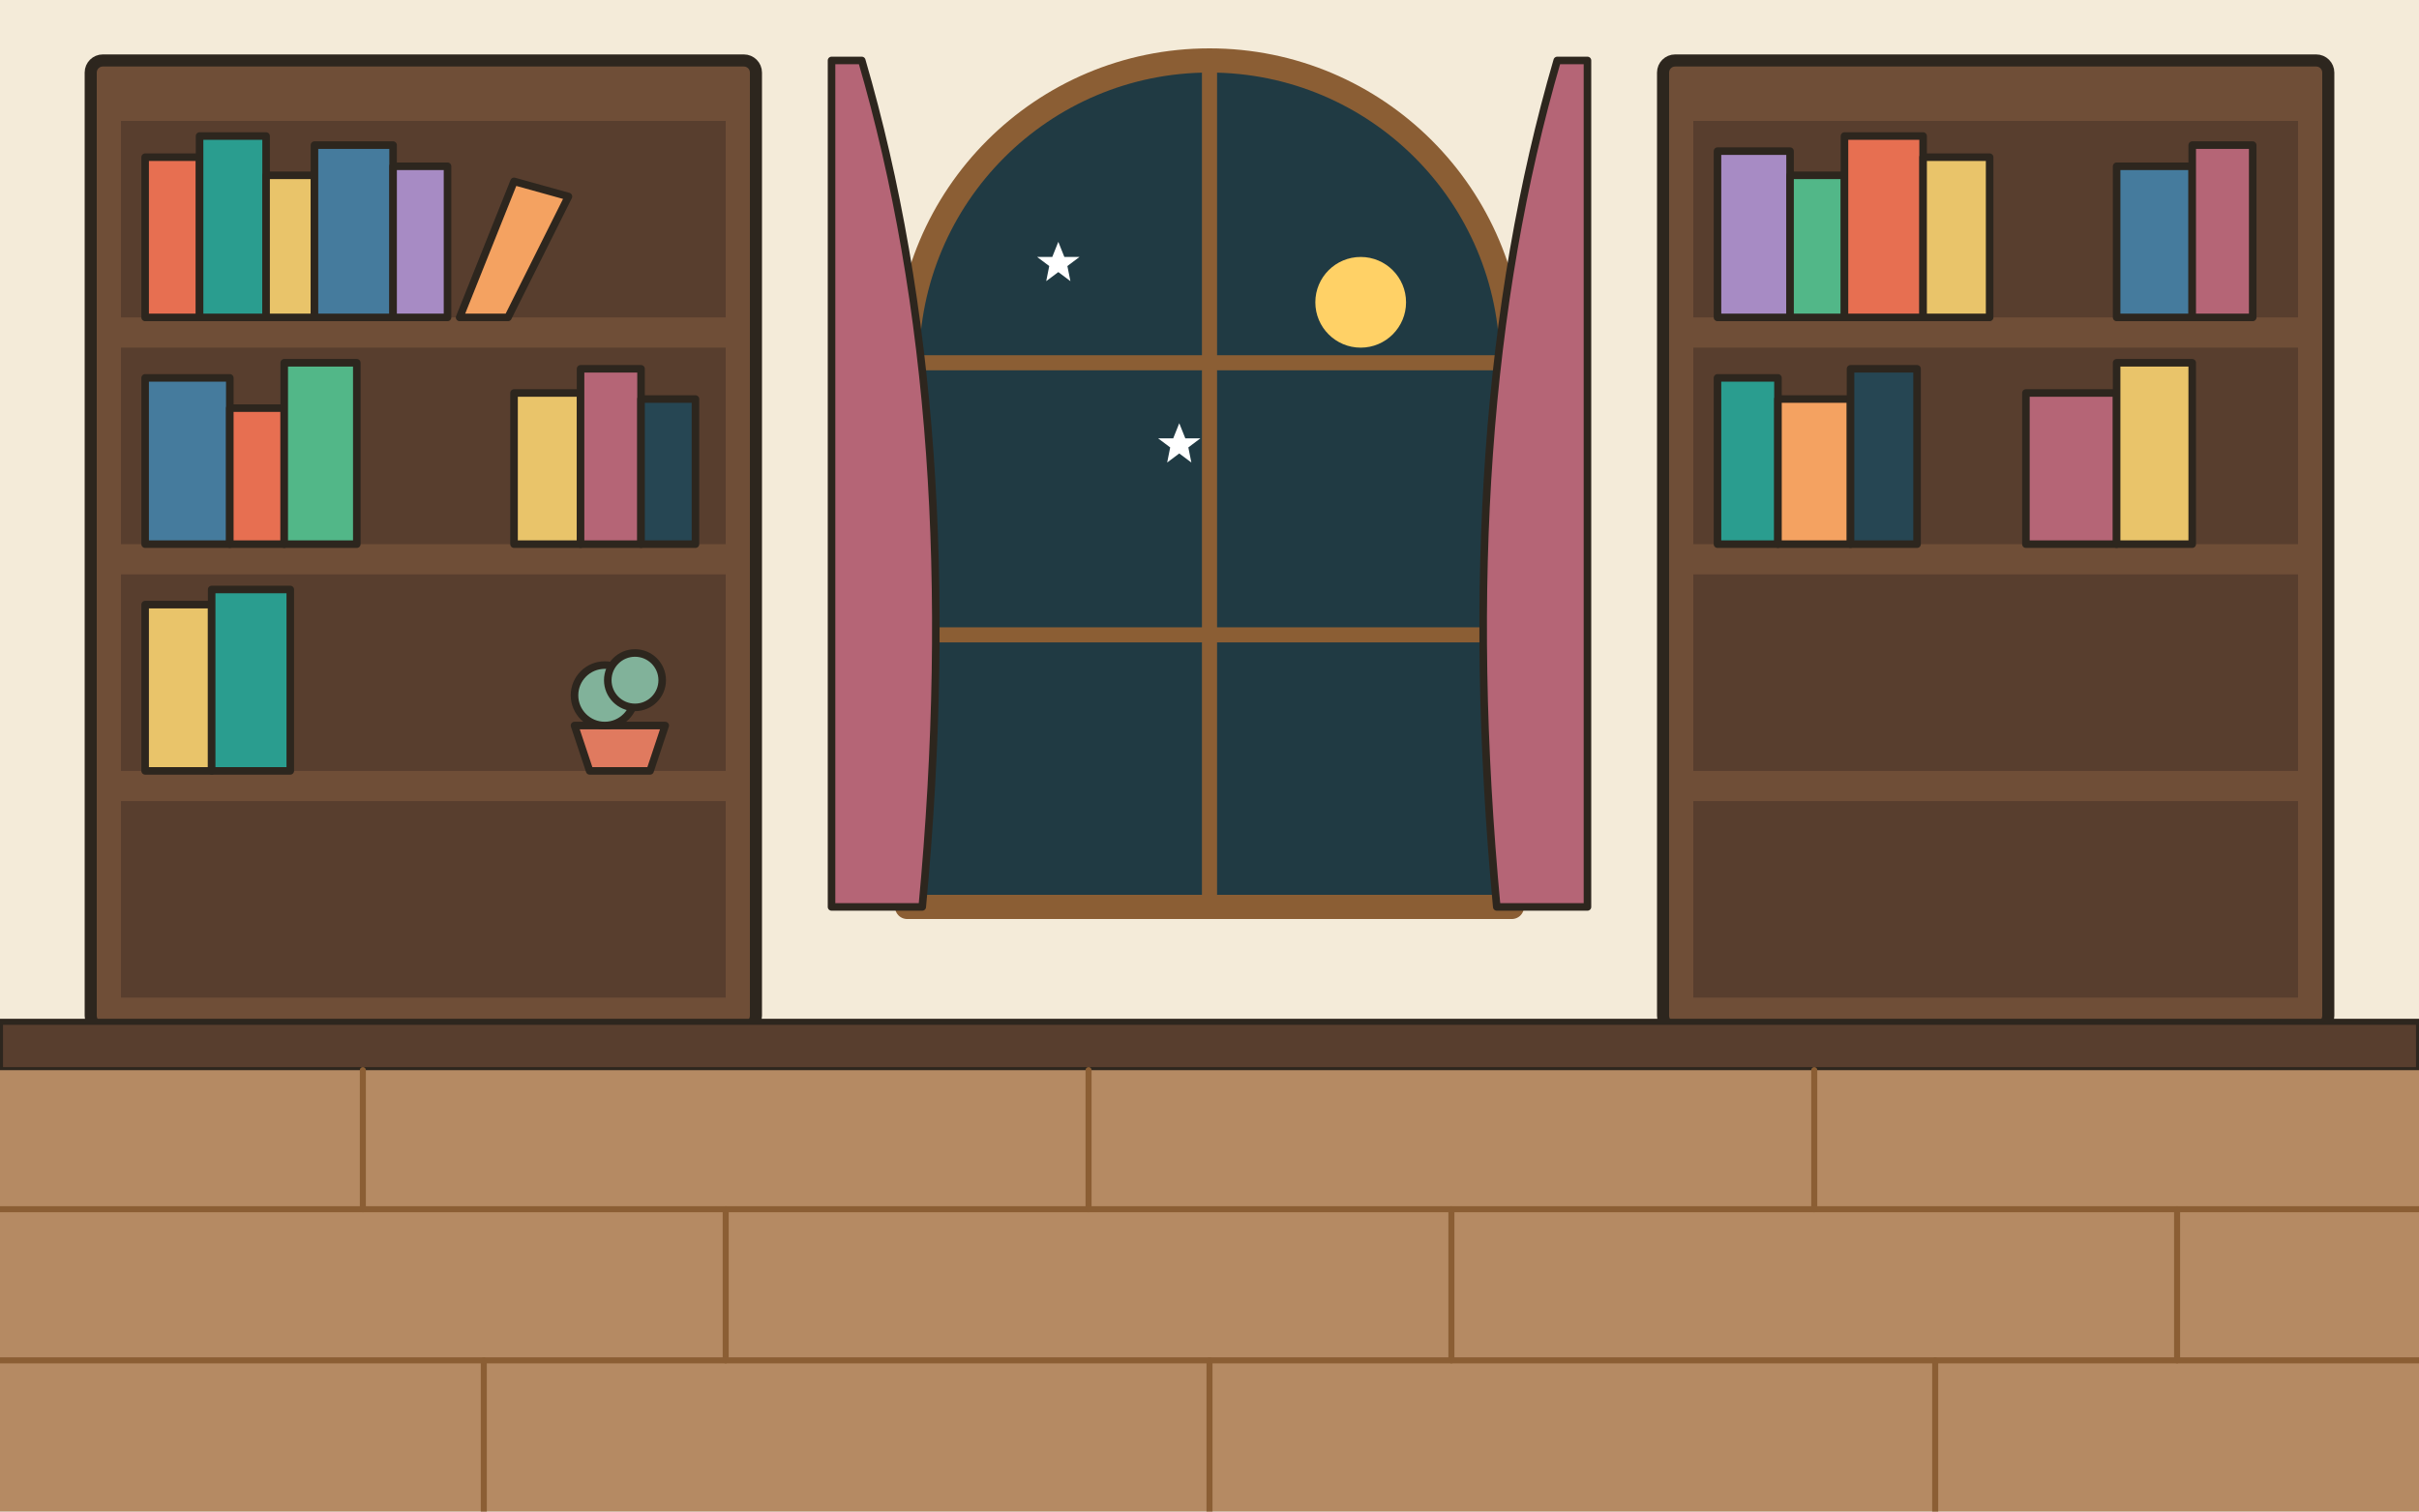
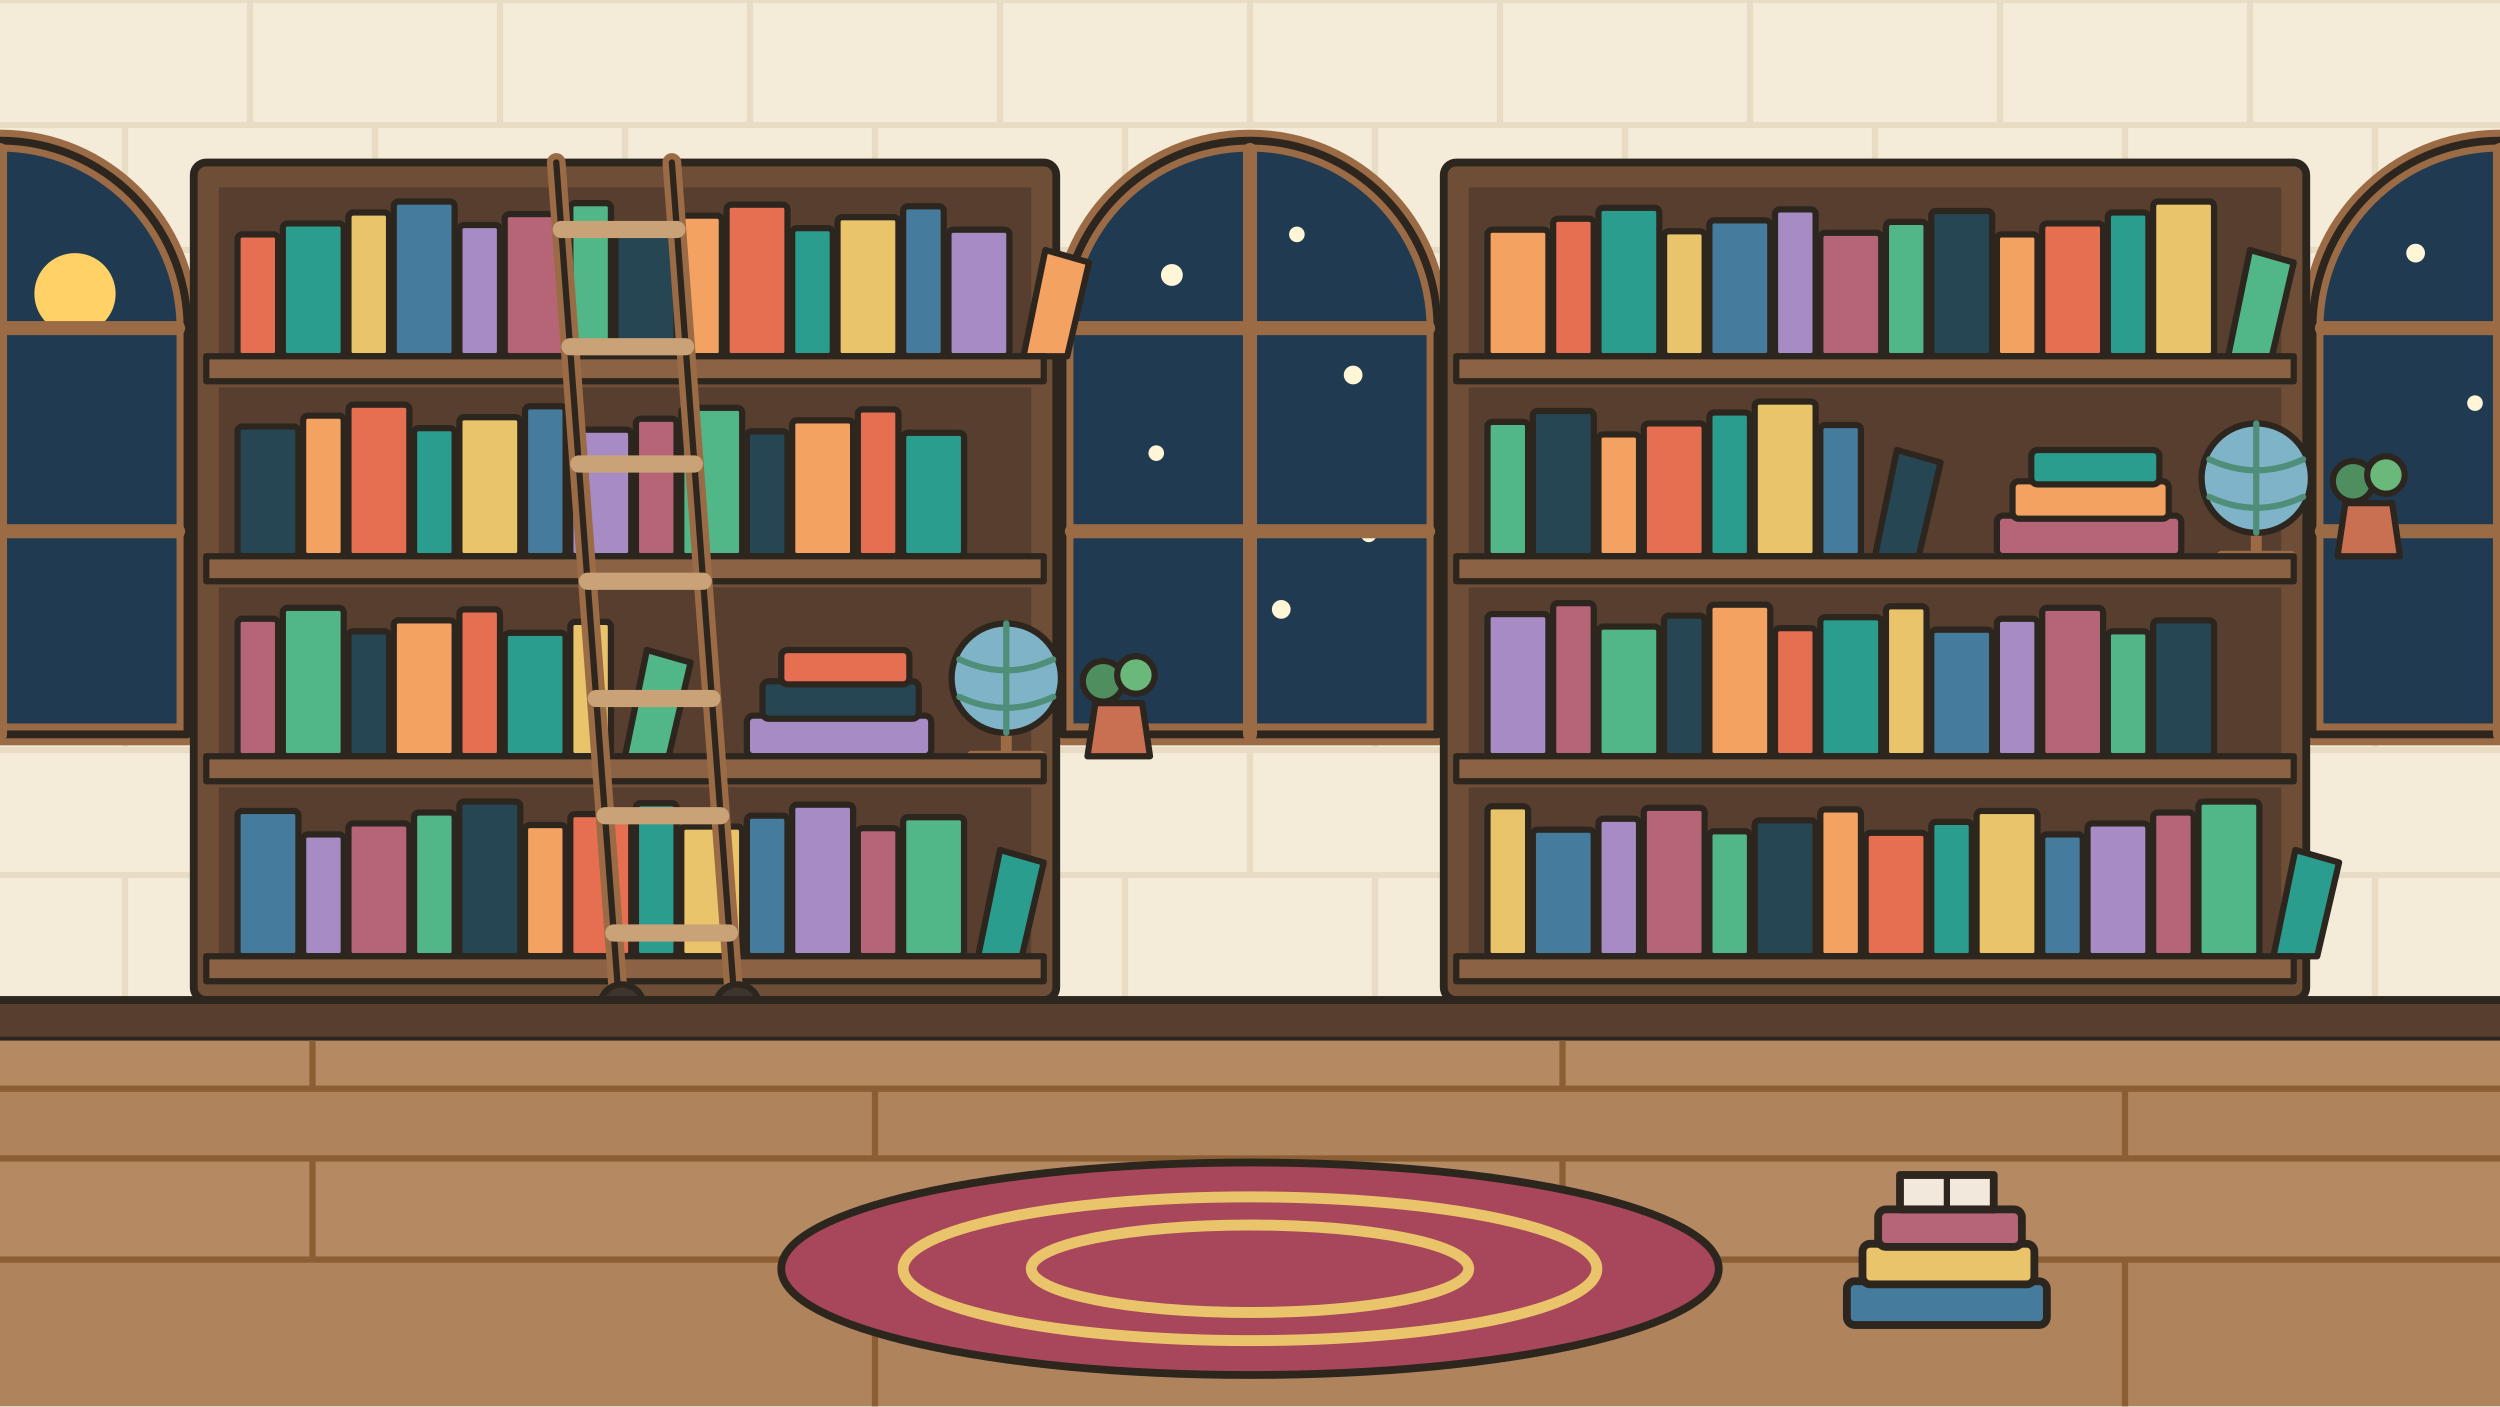
- <svg xmlns="http://www.w3.org/2000/svg" viewBox="0 0 800 500" preserveAspectRatio="xMidYMid slice" data-asset-id="bg_library">
-   <g id="background" stroke="#2d261e" stroke-width="2.5" stroke-linecap="round" stroke-linejoin="round">
-     <rect width="800" height="350" fill="#f4ebd9" stroke="none" />
-     <g transform="translate(300, 20)">
-       <path d="M0 100 A100 100 0 0 1 200 100 L200 280 L0 280 Z" fill="#203a43" stroke="#8b5e34" stroke-width="8" />
-       <circle cx="150" cy="80" r="15" fill="#ffd166" stroke="none" />
-       <polygon points="50,60 52,65 57,65 53,68 54,73 50,70 46,73 47,68 43,65 48,65" fill="#ffffff" stroke="none" />
-       <polygon points="90,120 92,125 97,125 93,128 94,133 90,130 86,133 87,128 83,125 88,125" fill="#ffffff" stroke="none" />
-       <path d="M100 0 L100 280 M0 100 L200 100 M0 190 L200 190" stroke="#8b5e34" stroke-width="5" />
-       <path d="M-15 0 Q20 120 5 280 L-25 280 L-25 0 Z" fill="#b56576" stroke="#2d261e" stroke-width="2.5" />
-       <path d="M215 0 Q180 120 195 280 L225 280 L225 0 Z" fill="#b56576" stroke="#2d261e" stroke-width="2.5" />
-     </g>
-     <g transform="translate(30, 20)">
-       <rect width="220" height="320" rx="4" fill="#6f4e37" stroke="#2d261e" stroke-width="4" />
-       <rect x="10" y="20" width="200" height="65" fill="#583e2e" stroke="none" />
-       <rect x="10" y="95" width="200" height="65" fill="#583e2e" stroke="none" />
-       <rect x="10" y="170" width="200" height="65" fill="#583e2e" stroke="none" />
-       <rect x="10" y="245" width="200" height="65" fill="#583e2e" stroke="none" />
-       <rect x="18" y="32" width="18" height="53" fill="#e76f51" />
-       <rect x="36" y="25" width="22" height="60" fill="#2a9d8f" />
-       <rect x="58" y="38" width="16" height="47" fill="#e9c46a" />
-       <rect x="74" y="28" width="26" height="57" fill="#457b9d" />
-       <rect x="100" y="35" width="18" height="50" fill="#a78bc4" />
-       <polygon points="122,85 140,40 158,45 138,85" fill="#f4a261" />
-       <rect x="18" y="105" width="28" height="55" fill="#457b9d" />
-       <rect x="46" y="115" width="18" height="45" fill="#e76f51" />
-       <rect x="64" y="100" width="24" height="60" fill="#52b788" />
-       <rect x="140" y="110" width="22" height="50" fill="#e9c46a" />
-       <rect x="162" y="102" width="20" height="58" fill="#b56576" />
-       <rect x="182" y="112" width="18" height="48" fill="#264653" />
-       <rect x="18" y="180" width="22" height="55" fill="#e9c46a" />
-       <rect x="40" y="175" width="26" height="60" fill="#2a9d8f" />
-       <g transform="translate(150, 185)">
-         <polygon points="10,35 15,50 35,50 40,35" fill="#e07a5f" />
-         <circle cx="20" cy="25" r="10" fill="#81b29a" />
-         <circle cx="30" cy="20" r="9" fill="#81b29a" />
-       </g>
-     </g>
-     <g transform="translate(550, 20)">
-       <rect width="220" height="320" rx="4" fill="#6f4e37" stroke="#2d261e" stroke-width="4" />
-       <rect x="10" y="20" width="200" height="65" fill="#583e2e" stroke="none" />
-       <rect x="10" y="95" width="200" height="65" fill="#583e2e" stroke="none" />
-       <rect x="10" y="170" width="200" height="65" fill="#583e2e" stroke="none" />
-       <rect x="10" y="245" width="200" height="65" fill="#583e2e" stroke="none" />
-       <rect x="18" y="30" width="24" height="55" fill="#a78bc4" />
-       <rect x="42" y="38" width="18" height="47" fill="#52b788" />
-       <rect x="60" y="25" width="26" height="60" fill="#e76f51" />
-       <rect x="86" y="32" width="22" height="53" fill="#e9c46a" />
-       <rect x="150" y="35" width="25" height="50" fill="#457b9d" />
-       <rect x="175" y="28" width="20" height="57" fill="#b56576" />
-       <rect x="18" y="105" width="20" height="55" fill="#2a9d8f" />
-       <rect x="38" y="112" width="24" height="48" fill="#f4a261" />
-       <rect x="62" y="102" width="22" height="58" fill="#264653" />
-       <rect x="120" y="110" width="30" height="50" fill="#b56576" />
-       <rect x="150" y="100" width="25" height="60" fill="#e9c46a" />
-     </g>
-     <rect y="338" width="800" height="16" fill="#583e2e" stroke="#2d261e" stroke-width="2" />
-     <rect y="354" width="800" height="146" fill="#b58a63" stroke="none" />
-     <g stroke="#8b5e34" stroke-width="2">
-       <line x1="0" y1="400" x2="800" y2="400" />
-       <line x1="0" y1="450" x2="800" y2="450" />
-       <line x1="120" y1="354" x2="120" y2="400" />
-       <line x1="360" y1="354" x2="360" y2="400" />
-       <line x1="600" y1="354" x2="600" y2="400" />
-       <line x1="240" y1="400" x2="240" y2="450" />
-       <line x1="480" y1="400" x2="480" y2="450" />
-       <line x1="720" y1="400" x2="720" y2="450" />
-       <line x1="160" y1="450" x2="160" y2="500" />
-       <line x1="400" y1="450" x2="400" y2="500" />
-       <line x1="640" y1="450" x2="640" y2="500" />
+ <svg xmlns="http://www.w3.org/2000/svg" viewBox="0 0 1600 900" preserveAspectRatio="xMidYMid slice" data-asset-id="bg_library">
+   <g id="background" stroke="#2d261e" stroke-width="5" stroke-linecap="round" stroke-linejoin="round">
+     <rect x="0" y="0" width="1600" height="640" fill="#f4ebd9" stroke="none" />
+     <g stroke-linecap="butt">
+       <rect x="0" y="0" width="1600" height="640" fill="#f4ebd9" stroke="none" />
+       <line x1="0" y1="0" x2="1600" y2="0" stroke="#e8dcc4" stroke-width="4" />
+       <line x1="160" y1="0" x2="160" y2="80" stroke="#e8dcc4" stroke-width="4" />
+       <line x1="320" y1="0" x2="320" y2="80" stroke="#e8dcc4" stroke-width="4" />
+       <line x1="480" y1="0" x2="480" y2="80" stroke="#e8dcc4" stroke-width="4" />
+       <line x1="640" y1="0" x2="640" y2="80" stroke="#e8dcc4" stroke-width="4" />
+       <line x1="800" y1="0" x2="800" y2="80" stroke="#e8dcc4" stroke-width="4" />
+       <line x1="960" y1="0" x2="960" y2="80" stroke="#e8dcc4" stroke-width="4" />
+       <line x1="1120" y1="0" x2="1120" y2="80" stroke="#e8dcc4" stroke-width="4" />
+       <line x1="1280" y1="0" x2="1280" y2="80" stroke="#e8dcc4" stroke-width="4" />
+       <line x1="1440" y1="0" x2="1440" y2="80" stroke="#e8dcc4" stroke-width="4" />
+       <line x1="0" y1="80" x2="1600" y2="80" stroke="#e8dcc4" stroke-width="4" />
+       <line x1="80" y1="80" x2="80" y2="160" stroke="#e8dcc4" stroke-width="4" />
+       <line x1="240" y1="80" x2="240" y2="160" stroke="#e8dcc4" stroke-width="4" />
+       <line x1="400" y1="80" x2="400" y2="160" stroke="#e8dcc4" stroke-width="4" />
+       <line x1="560" y1="80" x2="560" y2="160" stroke="#e8dcc4" stroke-width="4" />
+       <line x1="720" y1="80" x2="720" y2="160" stroke="#e8dcc4" stroke-width="4" />
+       <line x1="880" y1="80" x2="880" y2="160" stroke="#e8dcc4" stroke-width="4" />
+       <line x1="1040" y1="80" x2="1040" y2="160" stroke="#e8dcc4" stroke-width="4" />
+       <line x1="1200" y1="80" x2="1200" y2="160" stroke="#e8dcc4" stroke-width="4" />
+       <line x1="1360" y1="80" x2="1360" y2="160" stroke="#e8dcc4" stroke-width="4" />
+       <line x1="1520" y1="80" x2="1520" y2="160" stroke="#e8dcc4" stroke-width="4" />
+       <line x1="0" y1="160" x2="1600" y2="160" stroke="#e8dcc4" stroke-width="4" />
+       <line x1="160" y1="160" x2="160" y2="240" stroke="#e8dcc4" stroke-width="4" />
+       <line x1="320" y1="160" x2="320" y2="240" stroke="#e8dcc4" stroke-width="4" />
+       <line x1="480" y1="160" x2="480" y2="240" stroke="#e8dcc4" stroke-width="4" />
+       <line x1="640" y1="160" x2="640" y2="240" stroke="#e8dcc4" stroke-width="4" />
+       <line x1="800" y1="160" x2="800" y2="240" stroke="#e8dcc4" stroke-width="4" />
+       <line x1="960" y1="160" x2="960" y2="240" stroke="#e8dcc4" stroke-width="4" />
+       <line x1="1120" y1="160" x2="1120" y2="240" stroke="#e8dcc4" stroke-width="4" />
+       <line x1="1280" y1="160" x2="1280" y2="240" stroke="#e8dcc4" stroke-width="4" />
+       <line x1="1440" y1="160" x2="1440" y2="240" stroke="#e8dcc4" stroke-width="4" />
+       <line x1="0" y1="240" x2="1600" y2="240" stroke="#e8dcc4" stroke-width="4" />
+       <line x1="80" y1="240" x2="80" y2="320" stroke="#e8dcc4" stroke-width="4" />
+       <line x1="240" y1="240" x2="240" y2="320" stroke="#e8dcc4" stroke-width="4" />
+       <line x1="400" y1="240" x2="400" y2="320" stroke="#e8dcc4" stroke-width="4" />
+       <line x1="560" y1="240" x2="560" y2="320" stroke="#e8dcc4" stroke-width="4" />
+       <line x1="720" y1="240" x2="720" y2="320" stroke="#e8dcc4" stroke-width="4" />
+       <line x1="880" y1="240" x2="880" y2="320" stroke="#e8dcc4" stroke-width="4" />
+       <line x1="1040" y1="240" x2="1040" y2="320" stroke="#e8dcc4" stroke-width="4" />
+       <line x1="1200" y1="240" x2="1200" y2="320" stroke="#e8dcc4" stroke-width="4" />
+       <line x1="1360" y1="240" x2="1360" y2="320" stroke="#e8dcc4" stroke-width="4" />
+       <line x1="1520" y1="240" x2="1520" y2="320" stroke="#e8dcc4" stroke-width="4" />
+       <line x1="0" y1="320" x2="1600" y2="320" stroke="#e8dcc4" stroke-width="4" />
+       <line x1="160" y1="320" x2="160" y2="400" stroke="#e8dcc4" stroke-width="4" />
+       <line x1="320" y1="320" x2="320" y2="400" stroke="#e8dcc4" stroke-width="4" />
+       <line x1="480" y1="320" x2="480" y2="400" stroke="#e8dcc4" stroke-width="4" />
+       <line x1="640" y1="320" x2="640" y2="400" stroke="#e8dcc4" stroke-width="4" />
+       <line x1="800" y1="320" x2="800" y2="400" stroke="#e8dcc4" stroke-width="4" />
+       <line x1="960" y1="320" x2="960" y2="400" stroke="#e8dcc4" stroke-width="4" />
+       <line x1="1120" y1="320" x2="1120" y2="400" stroke="#e8dcc4" stroke-width="4" />
+       <line x1="1280" y1="320" x2="1280" y2="400" stroke="#e8dcc4" stroke-width="4" />
+       <line x1="1440" y1="320" x2="1440" y2="400" stroke="#e8dcc4" stroke-width="4" />
+       <line x1="0" y1="400" x2="1600" y2="400" stroke="#e8dcc4" stroke-width="4" />
+       <line x1="80" y1="400" x2="80" y2="480" stroke="#e8dcc4" stroke-width="4" />
+       <line x1="240" y1="400" x2="240" y2="480" stroke="#e8dcc4" stroke-width="4" />
+       <line x1="400" y1="400" x2="400" y2="480" stroke="#e8dcc4" stroke-width="4" />
+       <line x1="560" y1="400" x2="560" y2="480" stroke="#e8dcc4" stroke-width="4" />
+       <line x1="720" y1="400" x2="720" y2="480" stroke="#e8dcc4" stroke-width="4" />
+       <line x1="880" y1="400" x2="880" y2="480" stroke="#e8dcc4" stroke-width="4" />
+       <line x1="1040" y1="400" x2="1040" y2="480" stroke="#e8dcc4" stroke-width="4" />
+       <line x1="1200" y1="400" x2="1200" y2="480" stroke="#e8dcc4" stroke-width="4" />
+       <line x1="1360" y1="400" x2="1360" y2="480" stroke="#e8dcc4" stroke-width="4" />
+       <line x1="1520" y1="400" x2="1520" y2="480" stroke="#e8dcc4" stroke-width="4" />
+       <line x1="0" y1="480" x2="1600" y2="480" stroke="#e8dcc4" stroke-width="4" />
+       <line x1="160" y1="480" x2="160" y2="560" stroke="#e8dcc4" stroke-width="4" />
+       <line x1="320" y1="480" x2="320" y2="560" stroke="#e8dcc4" stroke-width="4" />
+       <line x1="480" y1="480" x2="480" y2="560" stroke="#e8dcc4" stroke-width="4" />
+       <line x1="640" y1="480" x2="640" y2="560" stroke="#e8dcc4" stroke-width="4" />
+       <line x1="800" y1="480" x2="800" y2="560" stroke="#e8dcc4" stroke-width="4" />
+       <line x1="960" y1="480" x2="960" y2="560" stroke="#e8dcc4" stroke-width="4" />
+       <line x1="1120" y1="480" x2="1120" y2="560" stroke="#e8dcc4" stroke-width="4" />
+       <line x1="1280" y1="480" x2="1280" y2="560" stroke="#e8dcc4" stroke-width="4" />
+       <line x1="1440" y1="480" x2="1440" y2="560" stroke="#e8dcc4" stroke-width="4" />
+       <line x1="0" y1="560" x2="1600" y2="560" stroke="#e8dcc4" stroke-width="4" />
+       <line x1="80" y1="560" x2="80" y2="640" stroke="#e8dcc4" stroke-width="4" />
+       <line x1="240" y1="560" x2="240" y2="640" stroke="#e8dcc4" stroke-width="4" />
+       <line x1="400" y1="560" x2="400" y2="640" stroke="#e8dcc4" stroke-width="4" />
+       <line x1="560" y1="560" x2="560" y2="640" stroke="#e8dcc4" stroke-width="4" />
+       <line x1="720" y1="560" x2="720" y2="640" stroke="#e8dcc4" stroke-width="4" />
+       <line x1="880" y1="560" x2="880" y2="640" stroke="#e8dcc4" stroke-width="4" />
+       <line x1="1040" y1="560" x2="1040" y2="640" stroke="#e8dcc4" stroke-width="4" />
+       <line x1="1200" y1="560" x2="1200" y2="640" stroke="#e8dcc4" stroke-width="4" />
+       <line x1="1360" y1="560" x2="1360" y2="640" stroke="#e8dcc4" stroke-width="4" />
+       <line x1="1520" y1="560" x2="1520" y2="640" stroke="#e8dcc4" stroke-width="4" />
+     </g>
+     <g transform="translate(-120 90)">
+       <path d="M0 120A120 120 0 0 1 240 120L240 380L0 380Z" fill="#203a52" stroke="#9a6b45" stroke-width="14" stroke-linejoin="round" />
+       <path d="M0 120A120 120 0 0 1 240 120L240 380L0 380Z" fill="none" stroke="#2d261e" stroke-width="5" stroke-linejoin="round" />
+       <circle cx="168" cy="98" r="26" fill="#ffd166" stroke="none" />
+       <circle cx="66" cy="72" r="6" fill="#fff6d8" stroke="none" />
+       <circle cx="104" cy="168" r="5" fill="#fff6d8" stroke="none" />
+       <circle cx="52" cy="220" r="6" fill="#fff6d8" stroke="none" />
+       <path d="M120 6 120 380M6 120 234 120M6 250 234 250" fill="none" stroke="#9a6b45" stroke-width="9" />
+     </g>
+     <g transform="translate(680 90)">
+       <path d="M0 120A120 120 0 0 1 240 120L240 380L0 380Z" fill="#203a52" stroke="#9a6b45" stroke-width="14" stroke-linejoin="round" />
+       <path d="M0 120A120 120 0 0 1 240 120L240 380L0 380Z" fill="none" stroke="#2d261e" stroke-width="5" stroke-linejoin="round" />
+       <circle cx="70" cy="86" r="7" fill="#fff6d8" stroke="none" />
+       <circle cx="150" cy="60" r="5" fill="#fff6d8" stroke="none" />
+       <circle cx="186" cy="150" r="6" fill="#fff6d8" stroke="none" />
+       <circle cx="60" cy="200" r="5" fill="#fff6d8" stroke="none" />
+       <circle cx="140" cy="300" r="6" fill="#fff6d8" stroke="none" />
+       <circle cx="196" cy="252" r="5" fill="#fff6d8" stroke="none" />
+       <path d="M120 6 120 380M6 120 234 120M6 250 234 250" fill="none" stroke="#9a6b45" stroke-width="9" />
+     </g>
+     <g transform="translate(1480 90)">
+       <path d="M0 120A120 120 0 0 1 240 120L240 380L0 380Z" fill="#203a52" stroke="#9a6b45" stroke-width="14" stroke-linejoin="round" />
+       <path d="M0 120A120 120 0 0 1 240 120L240 380L0 380Z" fill="none" stroke="#2d261e" stroke-width="5" stroke-linejoin="round" />
+       <circle cx="168" cy="98" r="26" fill="#ffd166" stroke="none" />
+       <circle cx="66" cy="72" r="6" fill="#fff6d8" stroke="none" />
+       <circle cx="104" cy="168" r="5" fill="#fff6d8" stroke="none" />
+       <circle cx="52" cy="220" r="6" fill="#fff6d8" stroke="none" />
+       <path d="M120 6 120 380M6 120 234 120M6 250 234 250" fill="none" stroke="#9a6b45" stroke-width="9" />
+     </g>
+     <g transform="translate(140 120)">
+       <rect x="-16" y="-16" width="552" height="536" rx="8" fill="#6f4e37" stroke="#2d261e" stroke-width="5" />
+       <rect x="0" y="0" width="520" height="112" fill="#583e2e" stroke="none" />
+       <rect x="12" y="30" width="26" height="78" rx="3" fill="#e76f51" stroke="#2d261e" stroke-width="4" />
+       <rect x="41" y="23" width="39" height="85" rx="3" fill="#2a9d8f" stroke="#2d261e" stroke-width="4" />
+       <rect x="83" y="16" width="26" height="92" rx="3" fill="#e9c46a" stroke="#2d261e" stroke-width="4" />
+       <rect x="112" y="9" width="39" height="99" rx="3" fill="#457b9d" stroke="#2d261e" stroke-width="4" />
+       <rect x="154" y="24" width="26" height="84" rx="3" fill="#a78bc4" stroke="#2d261e" stroke-width="4" />
+       <rect x="183" y="17" width="39" height="91" rx="3" fill="#b56576" stroke="#2d261e" stroke-width="4" />
+       <rect x="225" y="10" width="26" height="98" rx="3" fill="#52b788" stroke="#2d261e" stroke-width="4" />
+       <rect x="254" y="25" width="39" height="83" rx="3" fill="#264653" stroke="#2d261e" stroke-width="4" />
+       <rect x="296" y="18" width="26" height="90" rx="3" fill="#f4a261" stroke="#2d261e" stroke-width="4" />
+       <rect x="325" y="11" width="39" height="97" rx="3" fill="#e76f51" stroke="#2d261e" stroke-width="4" />
+       <rect x="367" y="26" width="26" height="82" rx="3" fill="#2a9d8f" stroke="#2d261e" stroke-width="4" />
+       <rect x="396" y="19" width="39" height="89" rx="3" fill="#e9c46a" stroke="#2d261e" stroke-width="4" />
+       <rect x="438" y="12" width="26" height="96" rx="3" fill="#457b9d" stroke="#2d261e" stroke-width="4" />
+       <rect x="467" y="27" width="39" height="81" rx="3" fill="#a78bc4" stroke="#2d261e" stroke-width="4" />
+       <path d="M515 108L529 40L557 48L543 108Z" fill="#f4a261" stroke="#2d261e" stroke-width="4" stroke-linejoin="round" />
+       <rect x="-8" y="108" width="536" height="16" fill="#8b6244" stroke="#2d261e" stroke-width="4" />
+       <rect x="0" y="128" width="520" height="112" fill="#583e2e" stroke="none" />
+       <rect x="12" y="153" width="39" height="83" rx="3" fill="#264653" stroke="#2d261e" stroke-width="4" />
+       <rect x="54" y="146" width="26" height="90" rx="3" fill="#f4a261" stroke="#2d261e" stroke-width="4" />
+       <rect x="83" y="139" width="39" height="97" rx="3" fill="#e76f51" stroke="#2d261e" stroke-width="4" />
+       <rect x="125" y="154" width="26" height="82" rx="3" fill="#2a9d8f" stroke="#2d261e" stroke-width="4" />
+       <rect x="154" y="147" width="39" height="89" rx="3" fill="#e9c46a" stroke="#2d261e" stroke-width="4" />
+       <rect x="196" y="140" width="26" height="96" rx="3" fill="#457b9d" stroke="#2d261e" stroke-width="4" />
+       <rect x="225" y="155" width="39" height="81" rx="3" fill="#a78bc4" stroke="#2d261e" stroke-width="4" />
+       <rect x="267" y="148" width="26" height="88" rx="3" fill="#b56576" stroke="#2d261e" stroke-width="4" />
+       <rect x="296" y="141" width="39" height="95" rx="3" fill="#52b788" stroke="#2d261e" stroke-width="4" />
+       <rect x="338" y="156" width="26" height="80" rx="3" fill="#264653" stroke="#2d261e" stroke-width="4" />
+       <rect x="367" y="149" width="39" height="87" rx="3" fill="#f4a261" stroke="#2d261e" stroke-width="4" />
+       <rect x="409" y="142" width="26" height="94" rx="3" fill="#e76f51" stroke="#2d261e" stroke-width="4" />
+       <rect x="438" y="157" width="39" height="79" rx="3" fill="#2a9d8f" stroke="#2d261e" stroke-width="4" />
+       <rect x="-8" y="236" width="536" height="16" fill="#8b6244" stroke="#2d261e" stroke-width="4" />
+       <rect x="0" y="256" width="520" height="112" fill="#583e2e" stroke="none" />
+       <rect x="12" y="276" width="26" height="88" rx="3" fill="#b56576" stroke="#2d261e" stroke-width="4" />
+       <rect x="41" y="269" width="39" height="95" rx="3" fill="#52b788" stroke="#2d261e" stroke-width="4" />
+       <rect x="83" y="284" width="26" height="80" rx="3" fill="#264653" stroke="#2d261e" stroke-width="4" />
+       <rect x="112" y="277" width="39" height="87" rx="3" fill="#f4a261" stroke="#2d261e" stroke-width="4" />
+       <rect x="154" y="270" width="26" height="94" rx="3" fill="#e76f51" stroke="#2d261e" stroke-width="4" />
+       <rect x="183" y="285" width="39" height="79" rx="3" fill="#2a9d8f" stroke="#2d261e" stroke-width="4" />
+       <rect x="225" y="278" width="26" height="86" rx="3" fill="#e9c46a" stroke="#2d261e" stroke-width="4" />
+       <path d="M260 364L274 296L302 304L288 364Z" fill="#52b788" stroke="#2d261e" stroke-width="4" stroke-linejoin="round" />
+       <g transform="translate(338 364)">
+         <rect x="0" y="-26" width="118" height="26" rx="4" fill="#a78bc4" stroke="#2d261e" stroke-width="4" />
+         <rect x="10" y="-48" width="100" height="24" rx="4" fill="#264653" stroke="#2d261e" stroke-width="4" />
+         <rect x="22" y="-68" width="82" height="22" rx="4" fill="#e76f51" stroke="#2d261e" stroke-width="4" />
+       </g>
+       <g transform="translate(504 364)">
+         <path d="M-22 0h44M0 0v-16" fill="none" stroke="#9a6b45" stroke-width="7" stroke-linecap="round" />
+         <circle cx="0" cy="-50" r="35" fill="#7fb3c8" stroke="#2d261e" stroke-width="4" />
+         <path d="M-30 -62q30 14 60 0M-30 -38q30 14 60 0M0 -85v70" fill="none" stroke="#4f8f7a" stroke-width="4" />
+       </g>
+       <g transform="translate(576 364)">
+         <path d="M-20 0 -15 -34 15 -34 20 0Z" fill="#c96f52" stroke="#2d261e" stroke-width="4" stroke-linejoin="round" />
+         <circle cx="-10" cy="-48" r="13" fill="#4f8f5f" stroke="#2d261e" stroke-width="4" />
+         <circle cx="11" cy="-52" r="12" fill="#6bb87b" stroke="#2d261e" stroke-width="4" />
+       </g>
+       <rect x="-8" y="364" width="536" height="16" fill="#8b6244" stroke="#2d261e" stroke-width="4" />
+       <rect x="0" y="384" width="520" height="112" fill="#583e2e" stroke="none" />
+       <rect x="12" y="399" width="39" height="93" rx="3" fill="#457b9d" stroke="#2d261e" stroke-width="4" />
+       <rect x="54" y="414" width="26" height="78" rx="3" fill="#a78bc4" stroke="#2d261e" stroke-width="4" />
+       <rect x="83" y="407" width="39" height="85" rx="3" fill="#b56576" stroke="#2d261e" stroke-width="4" />
+       <rect x="125" y="400" width="26" height="92" rx="3" fill="#52b788" stroke="#2d261e" stroke-width="4" />
+       <rect x="154" y="393" width="39" height="99" rx="3" fill="#264653" stroke="#2d261e" stroke-width="4" />
+       <rect x="196" y="408" width="26" height="84" rx="3" fill="#f4a261" stroke="#2d261e" stroke-width="4" />
+       <rect x="225" y="401" width="39" height="91" rx="3" fill="#e76f51" stroke="#2d261e" stroke-width="4" />
+       <rect x="267" y="394" width="26" height="98" rx="3" fill="#2a9d8f" stroke="#2d261e" stroke-width="4" />
+       <rect x="296" y="409" width="39" height="83" rx="3" fill="#e9c46a" stroke="#2d261e" stroke-width="4" />
+       <rect x="338" y="402" width="26" height="90" rx="3" fill="#457b9d" stroke="#2d261e" stroke-width="4" />
+       <rect x="367" y="395" width="39" height="97" rx="3" fill="#a78bc4" stroke="#2d261e" stroke-width="4" />
+       <rect x="409" y="410" width="26" height="82" rx="3" fill="#b56576" stroke="#2d261e" stroke-width="4" />
+       <rect x="438" y="403" width="39" height="89" rx="3" fill="#52b788" stroke="#2d261e" stroke-width="4" />
+       <path d="M486 492L500 424L528 432L514 492Z" fill="#2a9d8f" stroke="#2d261e" stroke-width="4" stroke-linejoin="round" />
+       <rect x="-8" y="492" width="536" height="16" fill="#8b6244" stroke="#2d261e" stroke-width="4" />
+     </g>
+     <g transform="translate(940 120)">
+       <rect x="-16" y="-16" width="552" height="536" rx="8" fill="#6f4e37" stroke="#2d261e" stroke-width="5" />
+       <rect x="0" y="0" width="520" height="112" fill="#583e2e" stroke="none" />
+       <rect x="12" y="27" width="39" height="81" rx="3" fill="#f4a261" stroke="#2d261e" stroke-width="4" />
+       <rect x="54" y="20" width="26" height="88" rx="3" fill="#e76f51" stroke="#2d261e" stroke-width="4" />
+       <rect x="83" y="13" width="39" height="95" rx="3" fill="#2a9d8f" stroke="#2d261e" stroke-width="4" />
+       <rect x="125" y="28" width="26" height="80" rx="3" fill="#e9c46a" stroke="#2d261e" stroke-width="4" />
+       <rect x="154" y="21" width="39" height="87" rx="3" fill="#457b9d" stroke="#2d261e" stroke-width="4" />
+       <rect x="196" y="14" width="26" height="94" rx="3" fill="#a78bc4" stroke="#2d261e" stroke-width="4" />
+       <rect x="225" y="29" width="39" height="79" rx="3" fill="#b56576" stroke="#2d261e" stroke-width="4" />
+       <rect x="267" y="22" width="26" height="86" rx="3" fill="#52b788" stroke="#2d261e" stroke-width="4" />
+       <rect x="296" y="15" width="39" height="93" rx="3" fill="#264653" stroke="#2d261e" stroke-width="4" />
+       <rect x="338" y="30" width="26" height="78" rx="3" fill="#f4a261" stroke="#2d261e" stroke-width="4" />
+       <rect x="367" y="23" width="39" height="85" rx="3" fill="#e76f51" stroke="#2d261e" stroke-width="4" />
+       <rect x="409" y="16" width="26" height="92" rx="3" fill="#2a9d8f" stroke="#2d261e" stroke-width="4" />
+       <rect x="438" y="9" width="39" height="99" rx="3" fill="#e9c46a" stroke="#2d261e" stroke-width="4" />
+       <path d="M486 108L500 40L528 48L514 108Z" fill="#52b788" stroke="#2d261e" stroke-width="4" stroke-linejoin="round" />
+       <rect x="-8" y="108" width="536" height="16" fill="#8b6244" stroke="#2d261e" stroke-width="4" />
+       <rect x="0" y="128" width="520" height="112" fill="#583e2e" stroke="none" />
+       <rect x="12" y="150" width="26" height="86" rx="3" fill="#52b788" stroke="#2d261e" stroke-width="4" />
+       <rect x="41" y="143" width="39" height="93" rx="3" fill="#264653" stroke="#2d261e" stroke-width="4" />
+       <rect x="83" y="158" width="26" height="78" rx="3" fill="#f4a261" stroke="#2d261e" stroke-width="4" />
+       <rect x="112" y="151" width="39" height="85" rx="3" fill="#e76f51" stroke="#2d261e" stroke-width="4" />
+       <rect x="154" y="144" width="26" height="92" rx="3" fill="#2a9d8f" stroke="#2d261e" stroke-width="4" />
+       <rect x="183" y="137" width="39" height="99" rx="3" fill="#e9c46a" stroke="#2d261e" stroke-width="4" />
+       <rect x="225" y="152" width="26" height="84" rx="3" fill="#457b9d" stroke="#2d261e" stroke-width="4" />
+       <path d="M260 236L274 168L302 176L288 236Z" fill="#264653" stroke="#2d261e" stroke-width="4" stroke-linejoin="round" />
+       <g transform="translate(338 236)">
+         <rect x="0" y="-26" width="118" height="26" rx="4" fill="#b56576" stroke="#2d261e" stroke-width="4" />
+         <rect x="10" y="-48" width="100" height="24" rx="4" fill="#f4a261" stroke="#2d261e" stroke-width="4" />
+         <rect x="22" y="-68" width="82" height="22" rx="4" fill="#2a9d8f" stroke="#2d261e" stroke-width="4" />
+       </g>
+       <g transform="translate(504 236)">
+         <path d="M-22 0h44M0 0v-16" fill="none" stroke="#9a6b45" stroke-width="7" stroke-linecap="round" />
+         <circle cx="0" cy="-50" r="35" fill="#7fb3c8" stroke="#2d261e" stroke-width="4" />
+         <path d="M-30 -62q30 14 60 0M-30 -38q30 14 60 0M0 -85v70" fill="none" stroke="#4f8f7a" stroke-width="4" />
+       </g>
+       <g transform="translate(576 236)">
+         <path d="M-20 0 -15 -34 15 -34 20 0Z" fill="#c96f52" stroke="#2d261e" stroke-width="4" stroke-linejoin="round" />
+         <circle cx="-10" cy="-48" r="13" fill="#4f8f5f" stroke="#2d261e" stroke-width="4" />
+         <circle cx="11" cy="-52" r="12" fill="#6bb87b" stroke="#2d261e" stroke-width="4" />
+       </g>
+       <rect x="-8" y="236" width="536" height="16" fill="#8b6244" stroke="#2d261e" stroke-width="4" />
+       <rect x="0" y="256" width="520" height="112" fill="#583e2e" stroke="none" />
+       <rect x="12" y="273" width="39" height="91" rx="3" fill="#a78bc4" stroke="#2d261e" stroke-width="4" />
+       <rect x="54" y="266" width="26" height="98" rx="3" fill="#b56576" stroke="#2d261e" stroke-width="4" />
+       <rect x="83" y="281" width="39" height="83" rx="3" fill="#52b788" stroke="#2d261e" stroke-width="4" />
+       <rect x="125" y="274" width="26" height="90" rx="3" fill="#264653" stroke="#2d261e" stroke-width="4" />
+       <rect x="154" y="267" width="39" height="97" rx="3" fill="#f4a261" stroke="#2d261e" stroke-width="4" />
+       <rect x="196" y="282" width="26" height="82" rx="3" fill="#e76f51" stroke="#2d261e" stroke-width="4" />
+       <rect x="225" y="275" width="39" height="89" rx="3" fill="#2a9d8f" stroke="#2d261e" stroke-width="4" />
+       <rect x="267" y="268" width="26" height="96" rx="3" fill="#e9c46a" stroke="#2d261e" stroke-width="4" />
+       <rect x="296" y="283" width="39" height="81" rx="3" fill="#457b9d" stroke="#2d261e" stroke-width="4" />
+       <rect x="338" y="276" width="26" height="88" rx="3" fill="#a78bc4" stroke="#2d261e" stroke-width="4" />
+       <rect x="367" y="269" width="39" height="95" rx="3" fill="#b56576" stroke="#2d261e" stroke-width="4" />
+       <rect x="409" y="284" width="26" height="80" rx="3" fill="#52b788" stroke="#2d261e" stroke-width="4" />
+       <rect x="438" y="277" width="39" height="87" rx="3" fill="#264653" stroke="#2d261e" stroke-width="4" />
+       <rect x="-8" y="364" width="536" height="16" fill="#8b6244" stroke="#2d261e" stroke-width="4" />
+       <rect x="0" y="384" width="520" height="112" fill="#583e2e" stroke="none" />
+       <rect x="12" y="396" width="26" height="96" rx="3" fill="#e9c46a" stroke="#2d261e" stroke-width="4" />
+       <rect x="41" y="411" width="39" height="81" rx="3" fill="#457b9d" stroke="#2d261e" stroke-width="4" />
+       <rect x="83" y="404" width="26" height="88" rx="3" fill="#a78bc4" stroke="#2d261e" stroke-width="4" />
+       <rect x="112" y="397" width="39" height="95" rx="3" fill="#b56576" stroke="#2d261e" stroke-width="4" />
+       <rect x="154" y="412" width="26" height="80" rx="3" fill="#52b788" stroke="#2d261e" stroke-width="4" />
+       <rect x="183" y="405" width="39" height="87" rx="3" fill="#264653" stroke="#2d261e" stroke-width="4" />
+       <rect x="225" y="398" width="26" height="94" rx="3" fill="#f4a261" stroke="#2d261e" stroke-width="4" />
+       <rect x="254" y="413" width="39" height="79" rx="3" fill="#e76f51" stroke="#2d261e" stroke-width="4" />
+       <rect x="296" y="406" width="26" height="86" rx="3" fill="#2a9d8f" stroke="#2d261e" stroke-width="4" />
+       <rect x="325" y="399" width="39" height="93" rx="3" fill="#e9c46a" stroke="#2d261e" stroke-width="4" />
+       <rect x="367" y="414" width="26" height="78" rx="3" fill="#457b9d" stroke="#2d261e" stroke-width="4" />
+       <rect x="396" y="407" width="39" height="85" rx="3" fill="#a78bc4" stroke="#2d261e" stroke-width="4" />
+       <rect x="438" y="400" width="26" height="92" rx="3" fill="#b56576" stroke="#2d261e" stroke-width="4" />
+       <rect x="467" y="393" width="39" height="99" rx="3" fill="#52b788" stroke="#2d261e" stroke-width="4" />
+       <path d="M515 492L529 424L557 432L543 492Z" fill="#2a9d8f" stroke="#2d261e" stroke-width="4" stroke-linejoin="round" />
+       <rect x="-8" y="492" width="536" height="16" fill="#8b6244" stroke="#2d261e" stroke-width="4" />
+     </g>
+     <g transform="translate(356 104)">
+       <path d="M0 0 40 536M74 0 114 536" fill="none" stroke="#9a6b45" stroke-width="12" stroke-linecap="round" />
+       <path d="M0 0 40 536M74 0 114 536" fill="none" stroke="#2d261e" stroke-width="4" stroke-linecap="round" />
+       <line x1="3.2" y1="42.88" x2="77.2" y2="42.88" stroke="#c9a377" stroke-width="11" stroke-linecap="round" />
+       <line x1="8.8" y1="117.92" x2="82.8" y2="117.92" stroke="#c9a377" stroke-width="11" stroke-linecap="round" />
+       <line x1="14.4" y1="192.96" x2="88.4" y2="192.96" stroke="#c9a377" stroke-width="11" stroke-linecap="round" />
+       <line x1="20" y1="268" x2="94" y2="268" stroke="#c9a377" stroke-width="11" stroke-linecap="round" />
+       <line x1="25.6" y1="343.04" x2="99.6" y2="343.04" stroke="#c9a377" stroke-width="11" stroke-linecap="round" />
+       <line x1="31.2" y1="418.08" x2="105.2" y2="418.08" stroke="#c9a377" stroke-width="11" stroke-linecap="round" />
+       <line x1="36.8" y1="493.12" x2="110.8" y2="493.12" stroke="#c9a377" stroke-width="11" stroke-linecap="round" />
+       <circle cx="42" cy="540" r="14" fill="#3c342d" stroke="#2d261e" stroke-width="4" />
+       <circle cx="116" cy="540" r="14" fill="#3c342d" stroke="#2d261e" stroke-width="4" />
+     </g>
+     <rect x="0" y="640" width="1600" height="26" fill="#583e2e" stroke="none" />
+     <line x1="0" y1="640" x2="1600" y2="640" stroke="#2d261e" stroke-width="5" />
+     <line x1="0" y1="666" x2="1600" y2="666" stroke="#2d261e" stroke-width="5" />
+     <g stroke="none">
+       <rect x="0" y="666" width="1600" height="234" fill="#b58a63" stroke="none" />
+       <rect x="0" y="696.78" width="1600" height="44.64" fill="#8b5e34" opacity="0.16" />
+       <rect x="0" y="806.15" width="1600" height="93.85" fill="#8b5e34" opacity="0.16" />
+     </g>
+     <g stroke-linecap="butt">
+       <line x1="200" y1="666" x2="200" y2="696.78" stroke="#8b5e34" stroke-width="4" />
+       <line x1="1000" y1="666" x2="1000" y2="696.78" stroke="#8b5e34" stroke-width="4" />
+       <line x1="0" y1="696.78" x2="1600" y2="696.78" stroke="#8b5e34" stroke-width="4" />
+       <line x1="560" y1="696.78" x2="560" y2="741.42" stroke="#8b5e34" stroke-width="4" />
+       <line x1="1360" y1="696.78" x2="1360" y2="741.42" stroke="#8b5e34" stroke-width="4" />
+       <line x1="0" y1="741.42" x2="1600" y2="741.42" stroke="#8b5e34" stroke-width="4" />
+       <line x1="200" y1="741.42" x2="200" y2="806.15" stroke="#8b5e34" stroke-width="4" />
+       <line x1="1000" y1="741.42" x2="1000" y2="806.15" stroke="#8b5e34" stroke-width="4" />
+       <line x1="0" y1="806.15" x2="1600" y2="806.15" stroke="#8b5e34" stroke-width="4" />
+       <line x1="560" y1="806.15" x2="560" y2="900" stroke="#8b5e34" stroke-width="4" />
+       <line x1="1360" y1="806.15" x2="1360" y2="900" stroke="#8b5e34" stroke-width="4" />
+     </g>
+     <ellipse cx="800" cy="812" rx="300" ry="68" fill="#a8465c" stroke="#2d261e" stroke-width="5" />
+     <ellipse cx="800" cy="812" rx="222" ry="46" fill="none" stroke="#e9c46a" stroke-width="7" />
+     <ellipse cx="800" cy="812" rx="140" ry="28" fill="none" stroke="#e9c46a" stroke-width="7" />
+     <g transform="translate(1246 848)">
+       <rect x="-64" y="-28" width="128" height="28" rx="5" fill="#457b9d" stroke="#2d261e" stroke-width="5" />
+       <rect x="-54" y="-52" width="110" height="26" rx="5" fill="#e9c46a" stroke="#2d261e" stroke-width="5" />
+       <rect x="-44" y="-74" width="92" height="24" rx="5" fill="#b56576" stroke="#2d261e" stroke-width="5" />
+       <path d="M-30 -96 -30 -74 30 -74 30 -96Z" fill="#f2e8dc" stroke="#2d261e" stroke-width="5" stroke-linejoin="round" />
+       <path d="M0 -96v22" fill="none" stroke="#2d261e" stroke-width="4" />
    </g>
  </g>
</svg>
